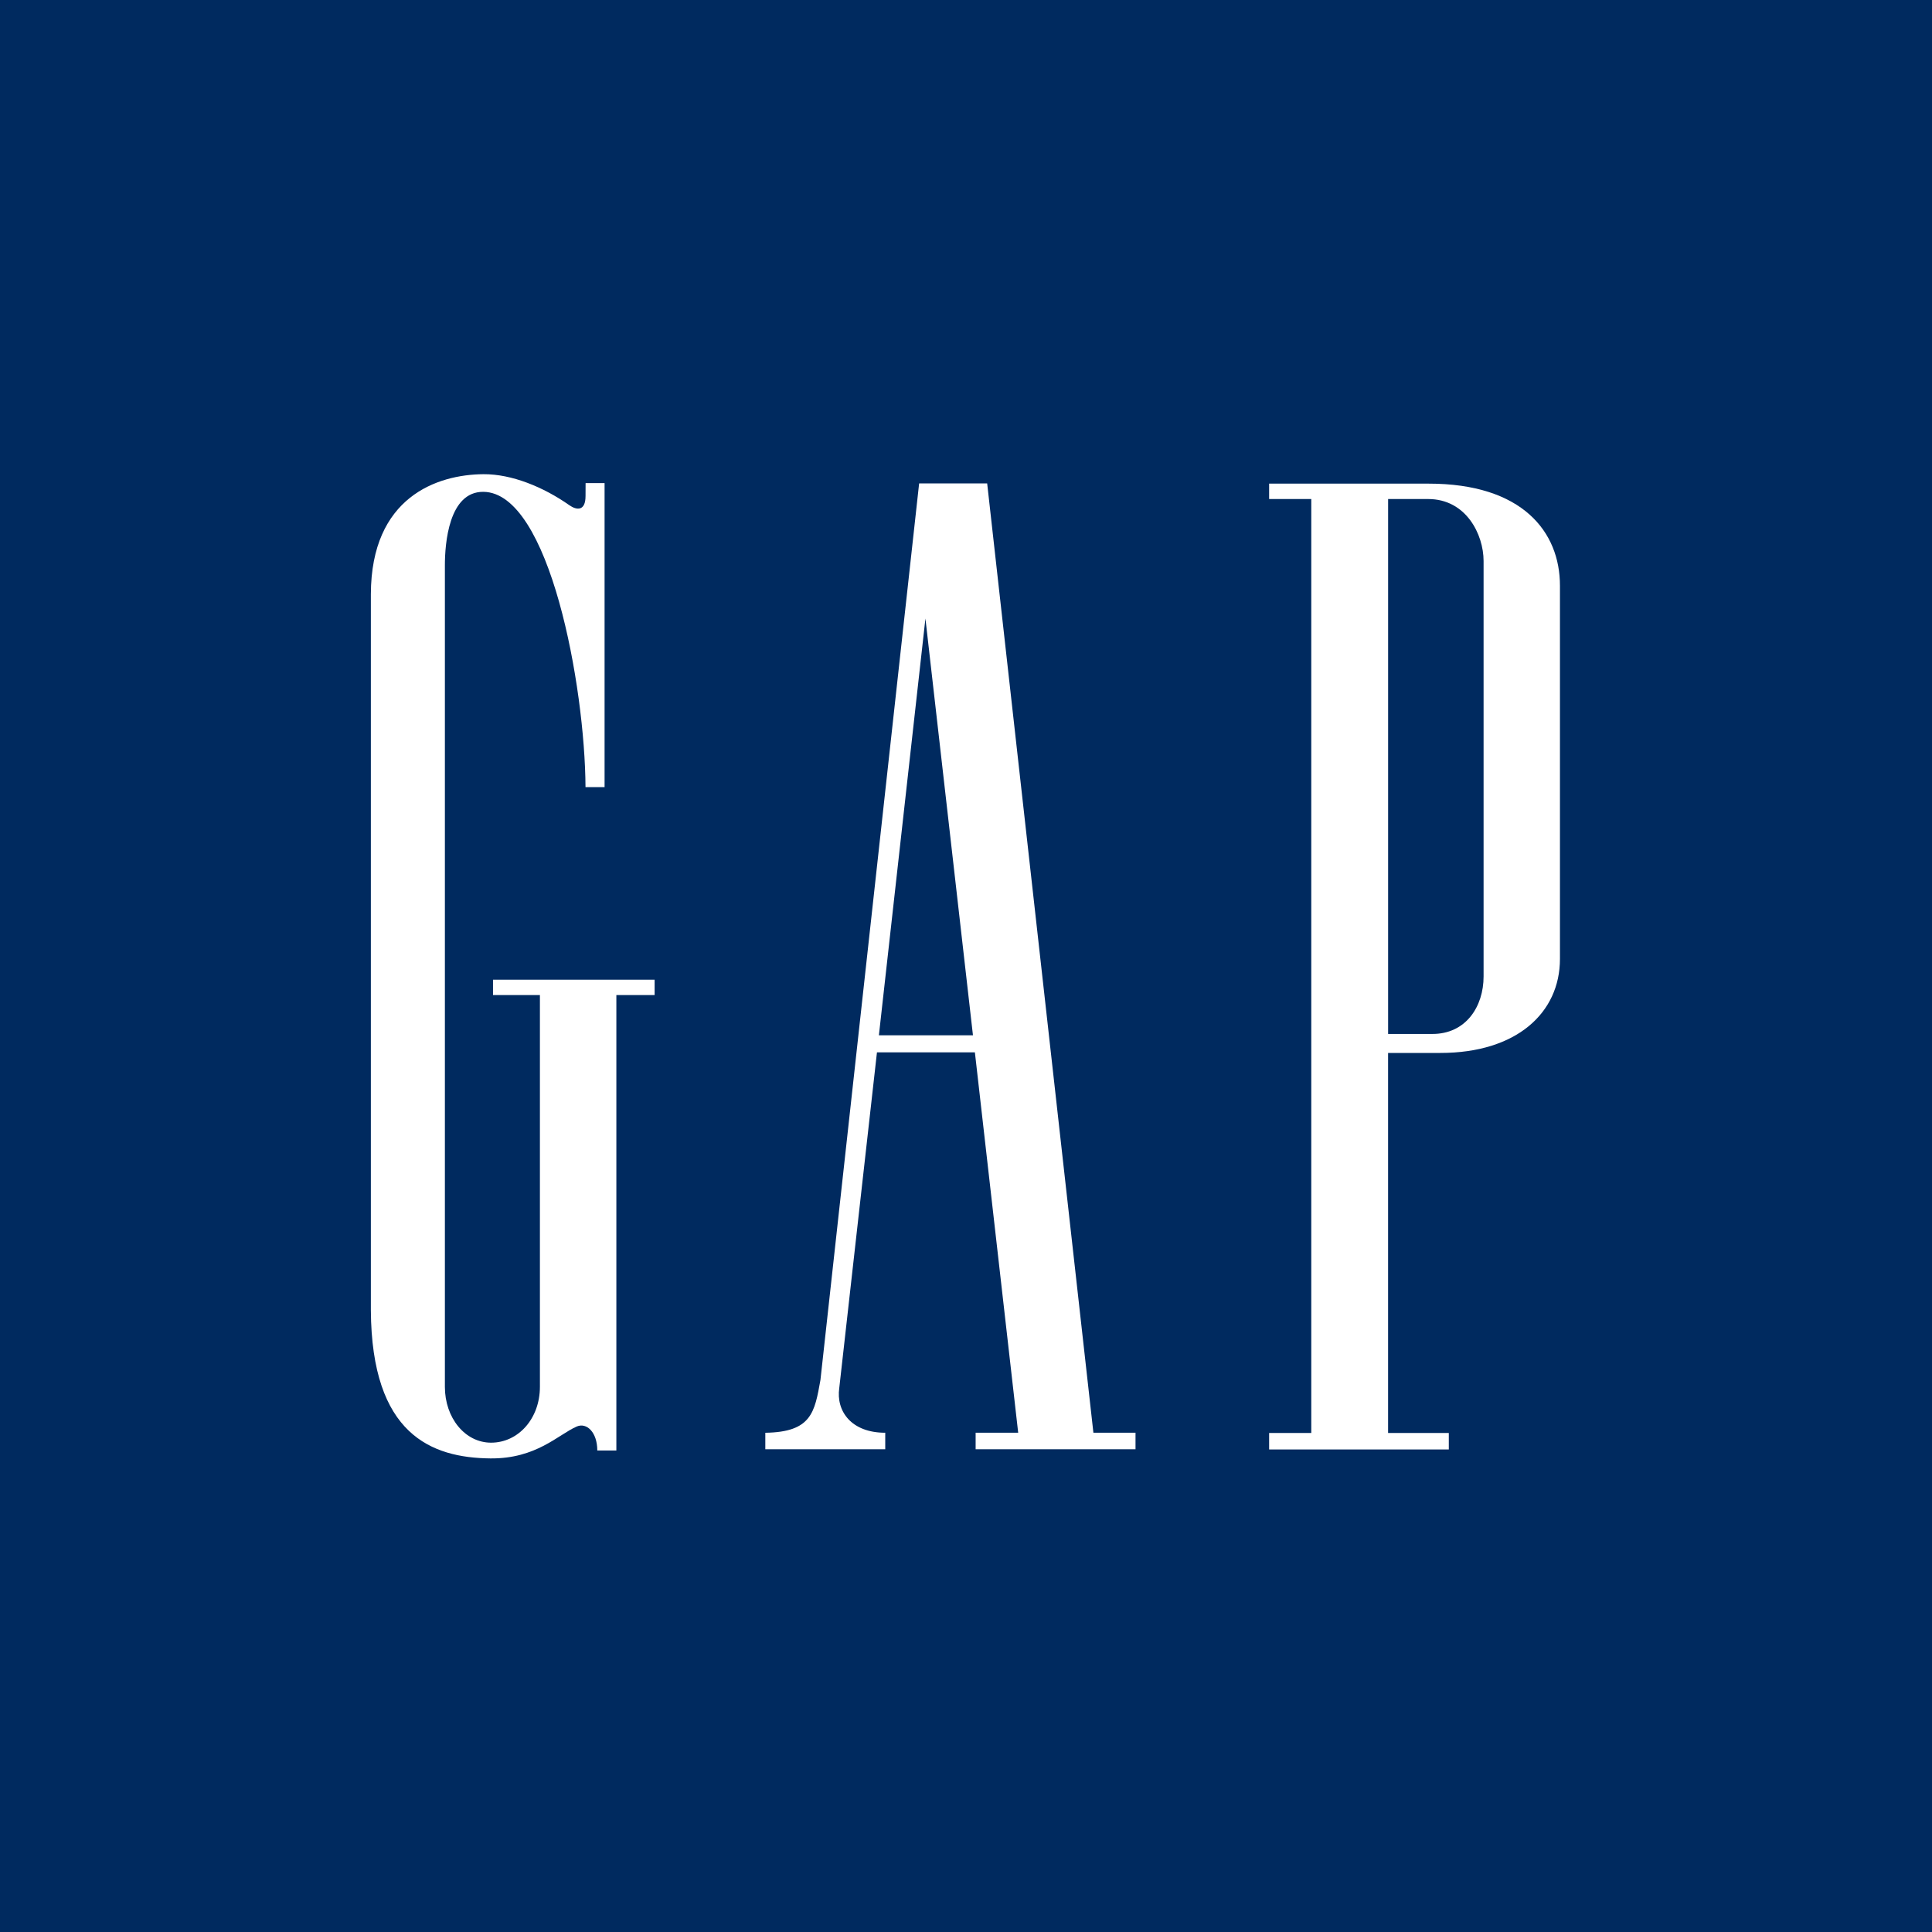
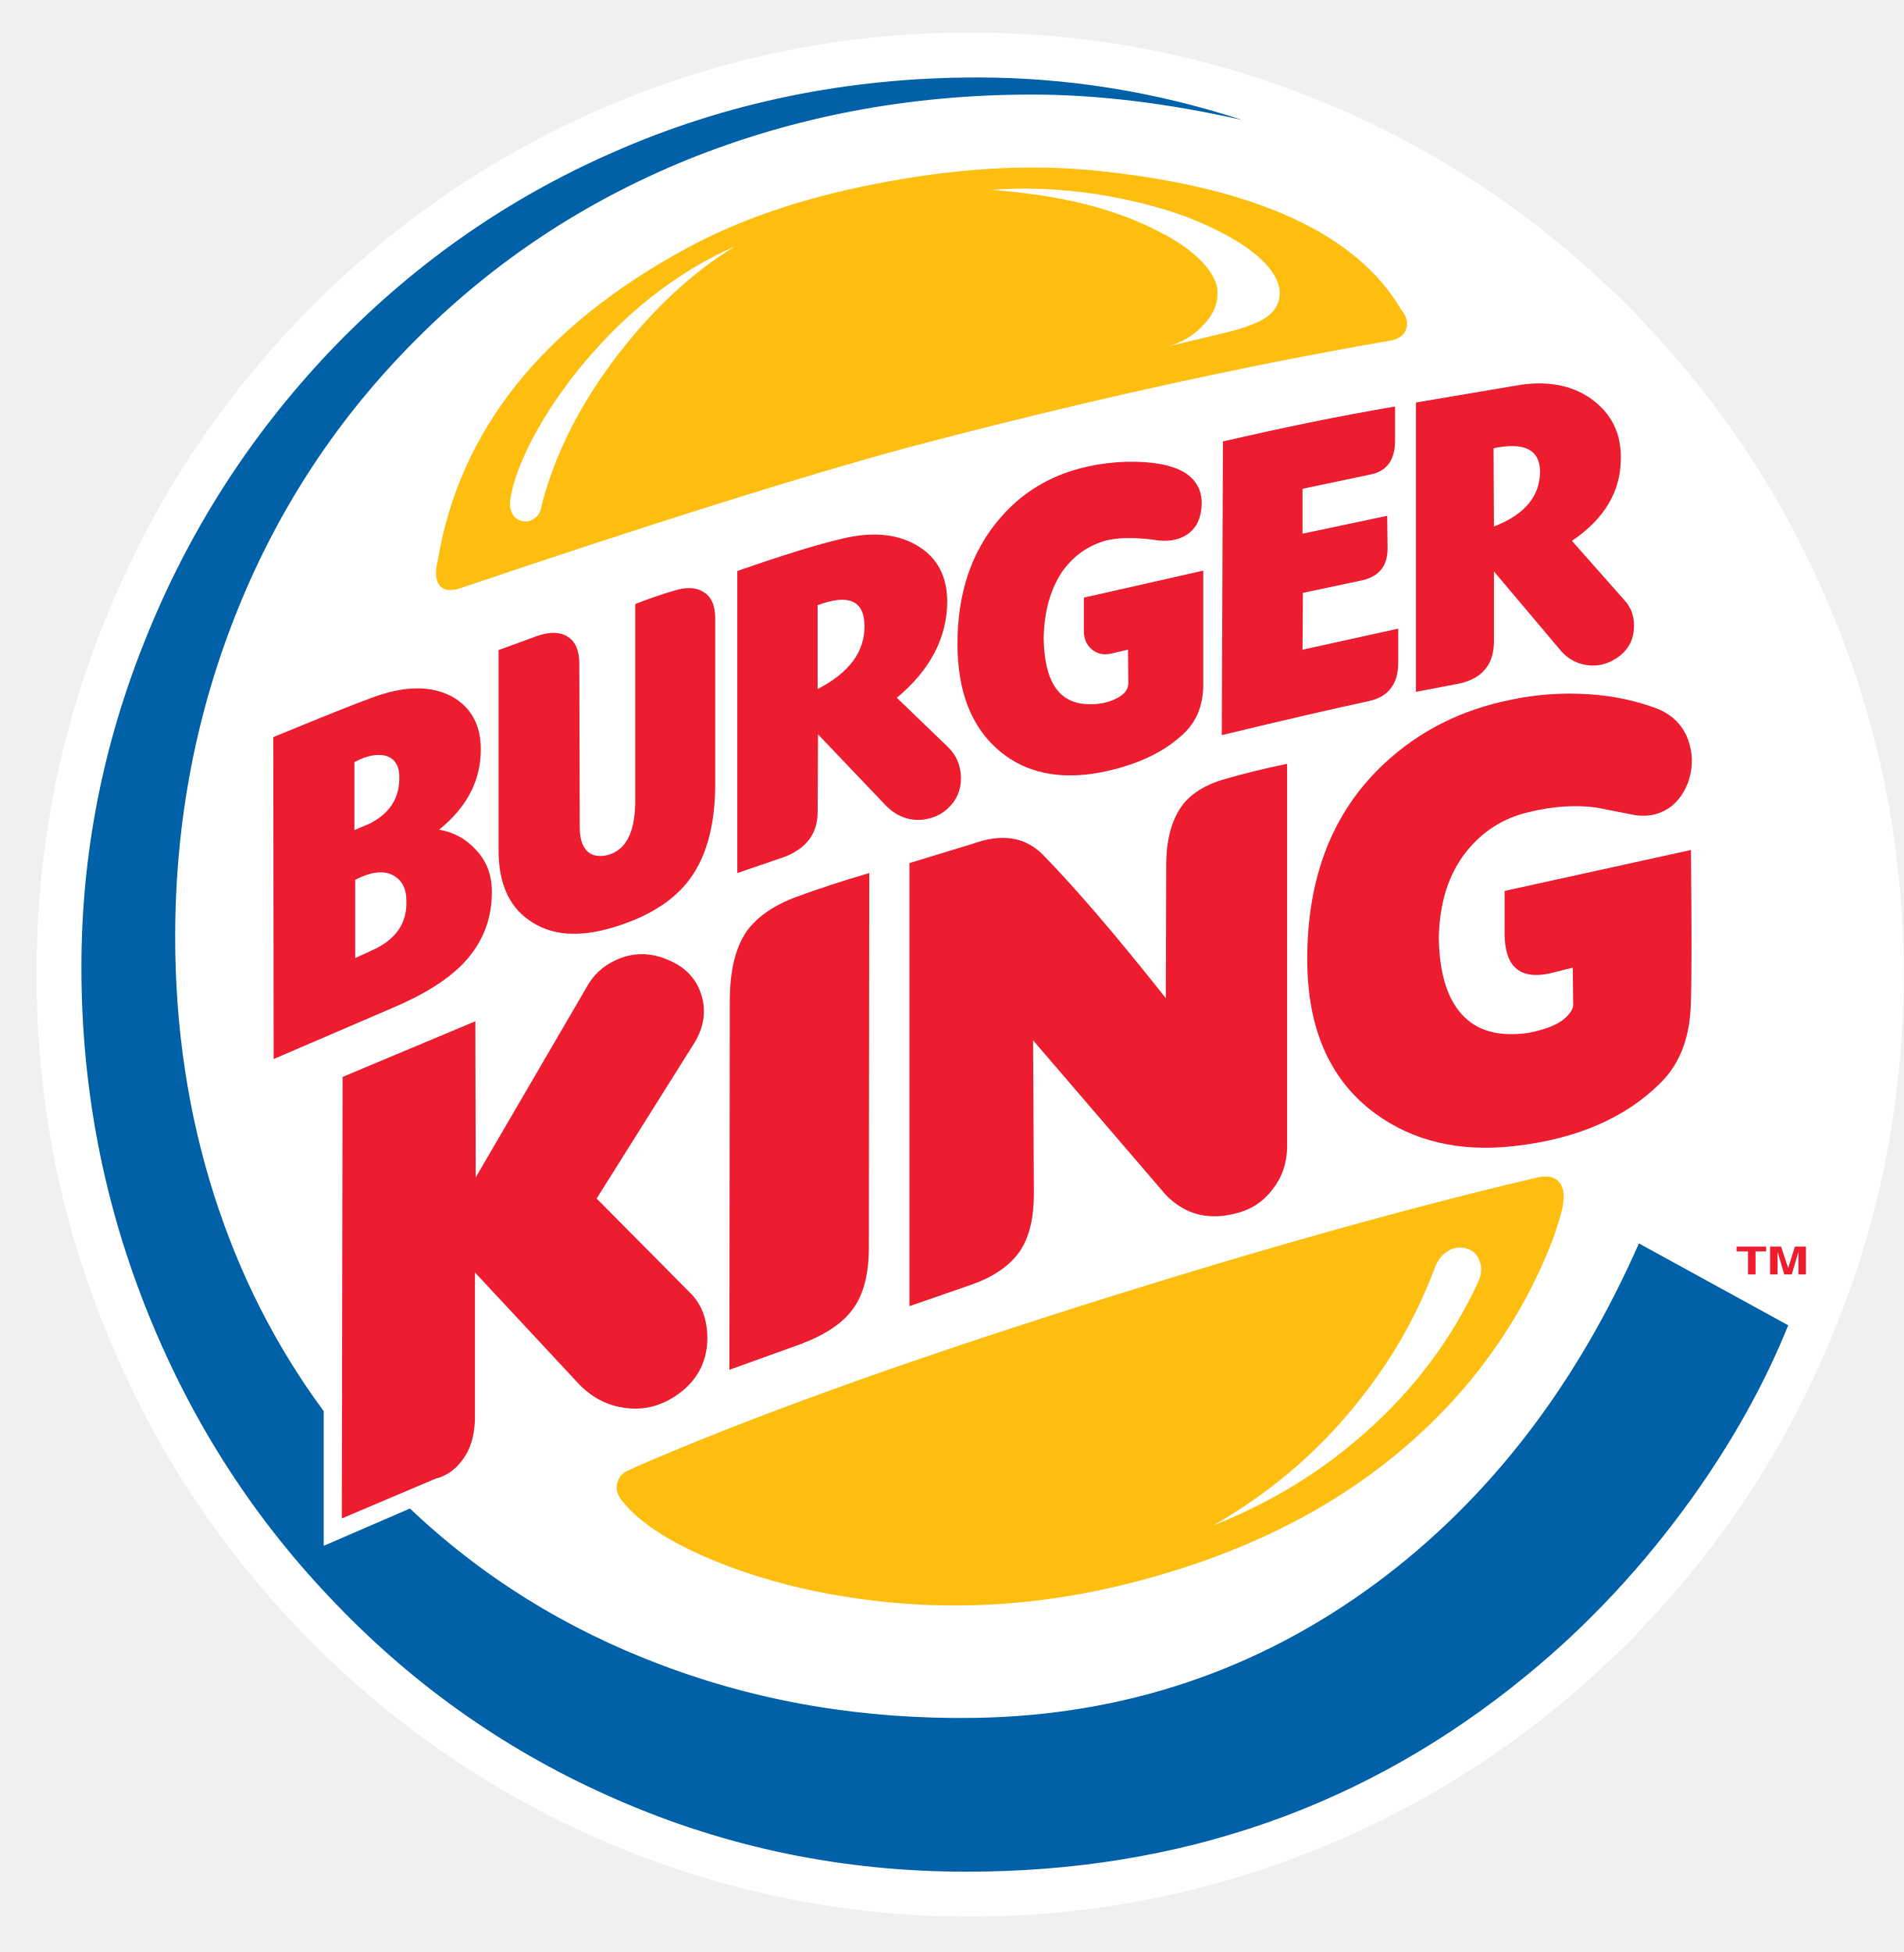
- <svg xmlns="http://www.w3.org/2000/svg" width="70" height="70" viewBox="0 0 70 70" fill="none">
-   <path d="M34.999 0H0V35.001V70H34.999H70V35.001V0H34.999Z" fill="#002A5F" />
-   <path d="M50.294 18.081H51.744C53.116 18.08 53.753 19.359 53.753 20.326V35.379C53.754 36.464 53.116 37.47 51.887 37.462H50.294V18.081ZM51.753 17.523H45.983V18.081H47.51V51.919H45.983V52.517H52.493V51.919H50.293V38.15H52.19C54.949 38.15 56.52 36.697 56.52 34.743V21.221C56.52 19.272 55.164 17.52 51.753 17.523Z" fill="white" />
-   <path d="M21.215 17.972C21.215 18.53 20.89 18.488 20.629 18.305C19.692 17.647 18.542 17.174 17.516 17.181C15.843 17.193 13.445 18.003 13.437 21.532V47.471C13.463 51.977 15.631 52.819 17.768 52.841C19.432 52.857 20.224 51.979 20.897 51.685C21.253 51.531 21.641 51.889 21.641 52.555H22.332V36.052H23.718V35.497H17.863V36.052H19.562V50.247C19.562 51.398 18.78 52.269 17.795 52.271C16.846 52.271 16.119 51.37 16.119 50.247V20.5C16.117 19.691 16.261 17.811 17.511 17.82C19.918 17.838 21.196 24.877 21.214 28.519H21.905V17.504H21.217L21.215 17.972Z" fill="white" />
-   <path d="M31.844 37.51L33.53 22.41L35.252 37.51H31.844ZM35.322 38.128L36.891 51.911H35.349V52.51H41.142V51.911H39.616L35.767 17.515H33.302L29.726 50.001C29.516 51.168 29.407 51.887 27.729 51.912V52.51H32.074V51.911C30.844 51.912 30.287 51.126 30.408 50.291L31.774 38.128H35.322V38.128Z" fill="white" />
+ <svg xmlns="http://www.w3.org/2000/svg" width="78" height="80" viewBox="0 0 78 80" fill="none">
+   <path fill-rule="evenodd" clip-rule="evenodd" d="M39.748 1.334C34.567 1.334 29.596 2.344 24.851 4.364C20.283 6.318 16.232 9.071 12.697 12.637C9.179 16.204 6.435 20.292 4.515 24.902C2.497 29.69 1.497 34.69 1.497 39.934C1.497 45.162 2.497 50.179 4.515 54.95C6.435 59.575 9.179 63.664 12.697 67.23C16.232 70.797 20.283 73.55 24.851 75.504C29.596 77.524 34.567 78.549 39.748 78.549C44.945 78.549 49.9 77.523 54.645 75.504C59.213 73.55 63.264 70.797 66.799 67.23C70.317 63.664 73.062 59.576 74.982 54.95C77 50.179 78 45.162 78 39.934C78 34.69 77 29.69 74.982 24.902C73.062 20.292 70.317 16.204 66.799 12.637C63.264 9.071 59.214 6.318 54.645 4.364C49.9 2.344 44.945 1.334 39.748 1.334Z" fill="white" />
+   <path fill-rule="evenodd" clip-rule="evenodd" d="M56.889 13.973C57.276 13.924 57.502 13.761 57.599 13.533C57.712 13.256 57.647 12.979 57.421 12.703C55.614 9.608 51.53 7.703 45.139 7.018C42.475 6.725 39.619 6.856 36.553 7.409C33.308 7.979 30.5 8.891 28.127 10.178C22.22 13.386 18.831 17.637 17.943 22.946C17.813 23.435 17.846 23.778 18.007 23.989C18.185 24.201 18.476 24.233 18.879 24.102C26.771 21.431 32.889 19.51 37.214 18.337C44.042 16.53 50.594 15.064 56.889 13.973Z" fill="#FEBE10" />
+   <path fill-rule="evenodd" clip-rule="evenodd" d="M50.901 4.918C47.318 3.745 43.686 3.175 40.038 3.175C34.728 3.175 29.725 4.201 25.061 6.269C20.655 8.207 16.797 10.943 13.456 14.461C10.244 17.865 7.742 21.758 5.983 26.139C4.208 30.52 3.336 35.015 3.336 39.641C3.336 44.625 4.256 49.38 6.112 53.94C7.92 58.386 10.454 62.311 13.763 65.732C17.072 69.184 20.913 71.855 25.255 73.745C29.79 75.732 34.567 76.709 39.603 76.709C48.367 76.709 56.017 74.037 62.555 68.663C65.12 66.562 67.38 64.119 69.349 61.368C71.012 59.038 72.32 56.676 73.272 54.315L67.154 50.96C64.572 56.823 60.989 61.464 56.406 64.868C51.547 68.468 46.043 70.309 39.926 70.406C35.39 70.471 31.113 69.755 27.111 68.24C23.205 66.774 19.767 64.641 16.797 61.824L13.263 63.354V57.833C11.293 55.162 9.809 52.23 8.775 48.989C7.71 45.651 7.178 42.116 7.178 38.403C7.178 33.631 8.049 29.12 9.792 24.853C11.487 20.7 13.908 17.052 17.055 13.908C20.235 10.716 23.931 8.273 28.16 6.547C32.55 4.772 37.262 3.876 42.282 3.876C44.978 3.875 47.867 4.233 50.901 4.918Z" fill="#0061A9" />
+   <path fill-rule="evenodd" clip-rule="evenodd" d="M69.107 30.162C68.865 29.641 68.477 29.282 67.929 29.054C67.073 28.729 66.137 28.516 65.072 28.451C64.023 28.386 62.974 28.451 61.908 28.679C59.875 29.086 58.132 29.966 56.695 31.317C54.613 33.272 53.564 35.927 53.564 39.314C53.564 42.148 54.484 44.249 56.324 45.617C57.89 46.773 59.81 47.229 62.071 46.968C64.62 46.676 66.606 45.812 68.042 44.379C68.865 43.565 69.269 42.441 69.285 41.008C69.318 40.032 69.318 37.963 69.285 34.836L61.651 36.514V38.305C61.667 39.608 62.264 40.145 63.475 39.901L64.444 39.657L64.46 41.123C64.475 41.253 64.427 41.4 64.282 41.563C64.007 41.92 63.458 42.165 62.651 42.328C61.424 42.507 60.504 42.262 59.875 41.546C59.278 40.878 58.971 39.819 58.955 38.403C58.987 36.986 59.359 35.813 60.084 34.901C60.747 34.07 61.602 33.517 62.684 33.273C63.636 33.045 64.54 32.98 65.395 33.094L66.977 33.403C67.59 33.501 68.09 33.355 68.526 33.012C68.897 32.687 69.155 32.246 69.269 31.71C69.382 31.155 69.317 30.65 69.107 30.162Z" fill="#ED1C2E" />
+   <path fill-rule="evenodd" clip-rule="evenodd" d="M48.463 32.979C48.012 33.581 47.786 34.396 47.786 35.471L47.77 40.911C45.736 38.337 44.041 36.366 42.718 35.015C41.991 34.298 41.055 34.152 39.877 34.575L37.263 35.373V53.532L39.796 52.653C40.732 52.327 41.394 51.854 41.797 51.268C42.185 50.682 42.363 49.901 42.363 48.907L42.33 42.636L47.769 48.971C48.577 49.802 49.577 50.047 50.787 49.689C51.336 49.525 51.787 49.216 52.143 48.745C52.53 48.255 52.724 47.686 52.739 47.034V31.302C51.803 31.497 50.948 31.709 50.157 31.937C49.417 32.149 48.851 32.491 48.463 32.979Z" fill="#ED1C2E" />
+   <path fill-rule="evenodd" clip-rule="evenodd" d="M32.631 36.758C31.71 37.099 31.033 37.572 30.613 38.141C30.129 38.826 29.903 39.787 29.903 41.057L29.887 56.139L32.825 55.08C33.842 54.689 34.551 54.217 34.971 53.614C35.39 53.028 35.601 52.197 35.601 51.138L35.617 35.78C34.503 36.106 33.518 36.432 32.631 36.758Z" fill="#ED1C2E" />
+   <path fill-rule="evenodd" clip-rule="evenodd" d="M19.477 41.855L14.038 44.136L14.005 62.231L17.847 60.602C18.363 60.471 18.767 60.146 19.057 59.673C19.348 59.217 19.477 58.631 19.46 57.899V52.149L23.754 56.758C24.287 57.295 24.916 57.621 25.642 57.702C26.481 57.817 27.256 57.572 27.966 57.002C28.611 56.464 28.95 55.781 28.982 54.95C28.998 54.185 28.805 53.566 28.369 53.077L24.447 49.12L28.466 42.719C28.837 42.1 28.934 41.465 28.756 40.83C28.563 40.162 28.127 39.673 27.465 39.38C26.771 39.055 26.077 39.022 25.432 39.266C24.867 39.478 24.432 39.82 24.125 40.308L19.492 48.256L19.477 41.855Z" fill="#ED1C2E" />
+   <path fill-rule="evenodd" clip-rule="evenodd" d="M63.861 48.419C63.668 48.207 63.329 48.158 62.861 48.288C57.47 49.559 51.288 51.302 44.3 53.516C36.795 55.894 30.71 58.093 26.062 60.113L25.593 60.34C25.481 60.422 25.384 60.52 25.335 60.666C25.19 60.975 25.271 61.286 25.578 61.611C26.11 62.262 26.998 62.898 28.257 63.516C29.613 64.168 31.162 64.706 32.937 65.113C37.262 66.074 41.604 66.025 45.962 64.966C52.144 63.468 56.937 60.635 60.343 56.465C61.473 55.064 62.393 53.582 63.102 52.035C63.539 51.09 63.845 50.243 64.023 49.494C64.12 48.989 64.072 48.631 63.861 48.419Z" fill="#FEBE10" />
+   <path fill-rule="evenodd" clip-rule="evenodd" d="M18.524 28.549C17.669 28.093 16.571 28.093 15.231 28.598C14.553 28.842 13.214 29.38 11.197 30.21L11.213 43.403L16.023 41.334C17.346 40.78 18.331 40.161 18.976 39.493C19.783 38.646 20.17 37.653 20.154 36.48C20.138 35.829 19.928 35.275 19.492 34.819C19.089 34.379 18.588 34.102 17.991 34.005C19.137 33.077 19.701 31.985 19.701 30.715C19.702 29.706 19.299 28.989 18.524 28.549ZM15.135 33.761L14.521 34.022V31.237C15.054 30.944 15.506 30.878 15.861 30.992C16.2 31.123 16.377 31.416 16.361 31.905C16.361 32.735 15.942 33.354 15.135 33.761ZM16.087 35.862C16.459 36.057 16.652 36.399 16.652 36.92C16.684 37.833 16.216 38.501 15.296 38.924L14.554 39.266V36.057C15.183 35.732 15.7 35.666 16.087 35.862Z" fill="#ED1C2E" />
+   <path fill-rule="evenodd" clip-rule="evenodd" d="M29.305 25.34C29.305 24.804 29.145 24.445 28.805 24.25C28.515 24.071 28.111 24.054 27.643 24.201C27.143 24.348 26.61 24.526 26.029 24.755V32.947C25.997 34.169 25.626 34.853 24.884 35.048C24.513 35.13 24.223 35.065 24.028 34.853C23.851 34.657 23.755 34.332 23.755 33.909L23.737 27.198C23.737 26.66 23.576 26.286 23.253 26.09C22.946 25.895 22.559 25.895 22.075 26.041L20.428 26.643V34.771C20.413 36.139 20.832 37.132 21.687 37.719C22.56 38.338 23.705 38.435 25.109 38.012C26.481 37.604 27.481 36.986 28.127 36.204C28.902 35.259 29.289 33.94 29.305 32.23V25.34H29.305Z" fill="#ED1C2E" />
+   <path fill-rule="evenodd" clip-rule="evenodd" d="M53.37 21.872V20.032L56.162 19.445C56.824 19.315 57.163 18.843 57.163 18.061V16.66C54.855 17.051 52.498 17.539 50.11 18.093L50.062 30.129C52.676 29.495 54.677 29.038 56.114 28.728C56.889 28.549 57.292 28.028 57.292 27.165V25.764L53.37 26.627L53.386 24.298L55.839 23.778C56.517 23.614 56.856 23.191 56.856 22.474L56.841 21.139L53.37 21.872Z" fill="#ED1C2E" />
+   <path fill-rule="evenodd" clip-rule="evenodd" d="M30.21 35.781L32.163 35.113C33.051 34.755 33.486 34.169 33.502 33.322L33.518 30.096L36.327 33.045C36.747 33.452 37.215 33.631 37.763 33.599C38.199 33.549 38.554 33.403 38.844 33.126C39.2 32.8 39.377 32.377 39.377 31.872C39.361 31.383 39.2 30.976 38.877 30.65L36.747 28.598C38.119 27.458 38.797 26.138 38.813 24.673C38.813 23.646 38.426 22.881 37.635 22.392C36.828 21.888 35.795 21.774 34.552 22.067C33.487 22.311 32.034 22.767 30.211 23.402V35.781H30.21ZM33.502 28.24V24.804C34.761 24.331 35.407 24.608 35.423 25.634C35.439 26.709 34.793 27.572 33.502 28.24Z" fill="#ED1C2E" />
+   <path fill-rule="evenodd" clip-rule="evenodd" d="M65.314 16.432C64.54 15.829 63.539 15.602 62.344 15.765L58.019 16.497V28.354L59.81 28.012C60.73 27.8 61.198 27.247 61.214 26.318V23.419L63.975 26.693C64.249 27.002 64.588 27.181 64.959 27.247C65.395 27.328 65.815 27.247 66.217 26.986C66.654 26.709 66.896 26.319 66.944 25.83C66.993 25.341 66.864 24.918 66.541 24.576L64.41 22.166C65.734 21.27 66.412 20.146 66.412 18.794C66.427 17.783 66.057 17.018 65.314 16.432ZM61.214 21.579L61.198 18.37C62.442 18.11 63.087 18.419 63.103 19.315C63.103 20.34 62.473 21.09 61.214 21.579Z" fill="#ED1C2E" />
+   <path fill-rule="evenodd" clip-rule="evenodd" d="M49.239 20.667C49.255 20.096 49.013 19.657 48.512 19.348C47.963 19.038 47.189 18.907 46.156 18.924C43.96 19.005 42.234 19.771 40.975 21.237C39.812 22.588 39.232 24.299 39.232 26.383C39.232 28.354 39.812 29.82 40.958 30.781C42.023 31.676 43.412 31.97 45.074 31.66C46.494 31.383 47.608 30.878 48.415 30.145C49.012 29.625 49.303 28.924 49.303 28.061V23.386L44.412 24.494V25.862C44.412 26.188 44.525 26.432 44.734 26.611C44.944 26.79 45.203 26.855 45.509 26.79L46.219 26.627L46.235 27.979C46.235 28.256 46.073 28.468 45.734 28.631C45.411 28.794 45.025 28.875 44.604 28.859C43.394 28.843 42.797 27.947 42.764 26.172C42.781 25.064 43.039 24.168 43.507 23.452C43.975 22.784 44.572 22.36 45.331 22.149C45.815 22.035 46.445 22.019 47.236 22.116C47.85 22.23 48.334 22.133 48.688 21.872C49.045 21.611 49.222 21.204 49.239 20.667Z" fill="#ED1C2E" />
+   <path fill-rule="evenodd" clip-rule="evenodd" d="M21.929 21.22C22.091 21.106 22.172 20.911 22.204 20.666C22.753 18.565 23.801 16.496 25.351 14.493C26.803 12.62 28.385 11.154 30.112 10.096C27.643 11.187 25.464 12.93 23.559 15.324C22.785 16.318 22.156 17.295 21.671 18.272C21.219 19.201 20.961 19.966 20.896 20.601C20.896 20.829 20.945 21.008 21.058 21.155C21.17 21.285 21.316 21.35 21.493 21.366C21.655 21.383 21.8 21.334 21.929 21.22Z" fill="white" />
+   <path fill-rule="evenodd" clip-rule="evenodd" d="M52.435 12.051C52.45 11.514 52.095 10.96 51.401 10.39C50.74 9.853 49.819 9.364 48.674 8.908C47.479 8.468 46.22 8.159 44.865 7.947C43.412 7.736 41.992 7.67 40.62 7.785C43.331 7.979 45.592 8.517 47.399 9.446C48.19 9.836 48.803 10.26 49.239 10.715C49.658 11.155 49.885 11.579 49.885 11.97C49.9 12.458 49.707 12.914 49.319 13.305C48.964 13.712 48.48 14.006 47.915 14.185L49.819 13.728C50.465 13.582 50.933 13.451 51.24 13.321C52.031 13.044 52.419 12.621 52.435 12.051Z" fill="white" />
+   <path fill-rule="evenodd" clip-rule="evenodd" d="M60.553 52.571C60.715 52.23 60.73 51.92 60.618 51.66C60.537 51.416 60.36 51.252 60.101 51.171C59.843 51.09 59.6 51.122 59.359 51.252C59.068 51.416 58.875 51.691 58.745 52.082C57.986 54.069 56.92 55.893 55.55 57.571C53.935 59.574 51.982 61.219 49.707 62.522C52.015 61.61 54.081 60.357 55.888 58.76C57.906 56.986 59.455 54.934 60.553 52.571Z" fill="white" />
+   <path fill-rule="evenodd" clip-rule="evenodd" d="M72.367 51.09H71.156V51.286H71.625V52.23H71.932V51.286H72.367V51.09Z" fill="#ED1C2E" />
+   <path fill-rule="evenodd" clip-rule="evenodd" d="M72.835 51.302L73.109 52.23H73.417L73.691 51.302V52.23H73.998V51.09H73.546L73.271 51.969L72.98 51.09H72.529V52.23H72.835V51.302Z" fill="#ED1C2E" />
</svg>
